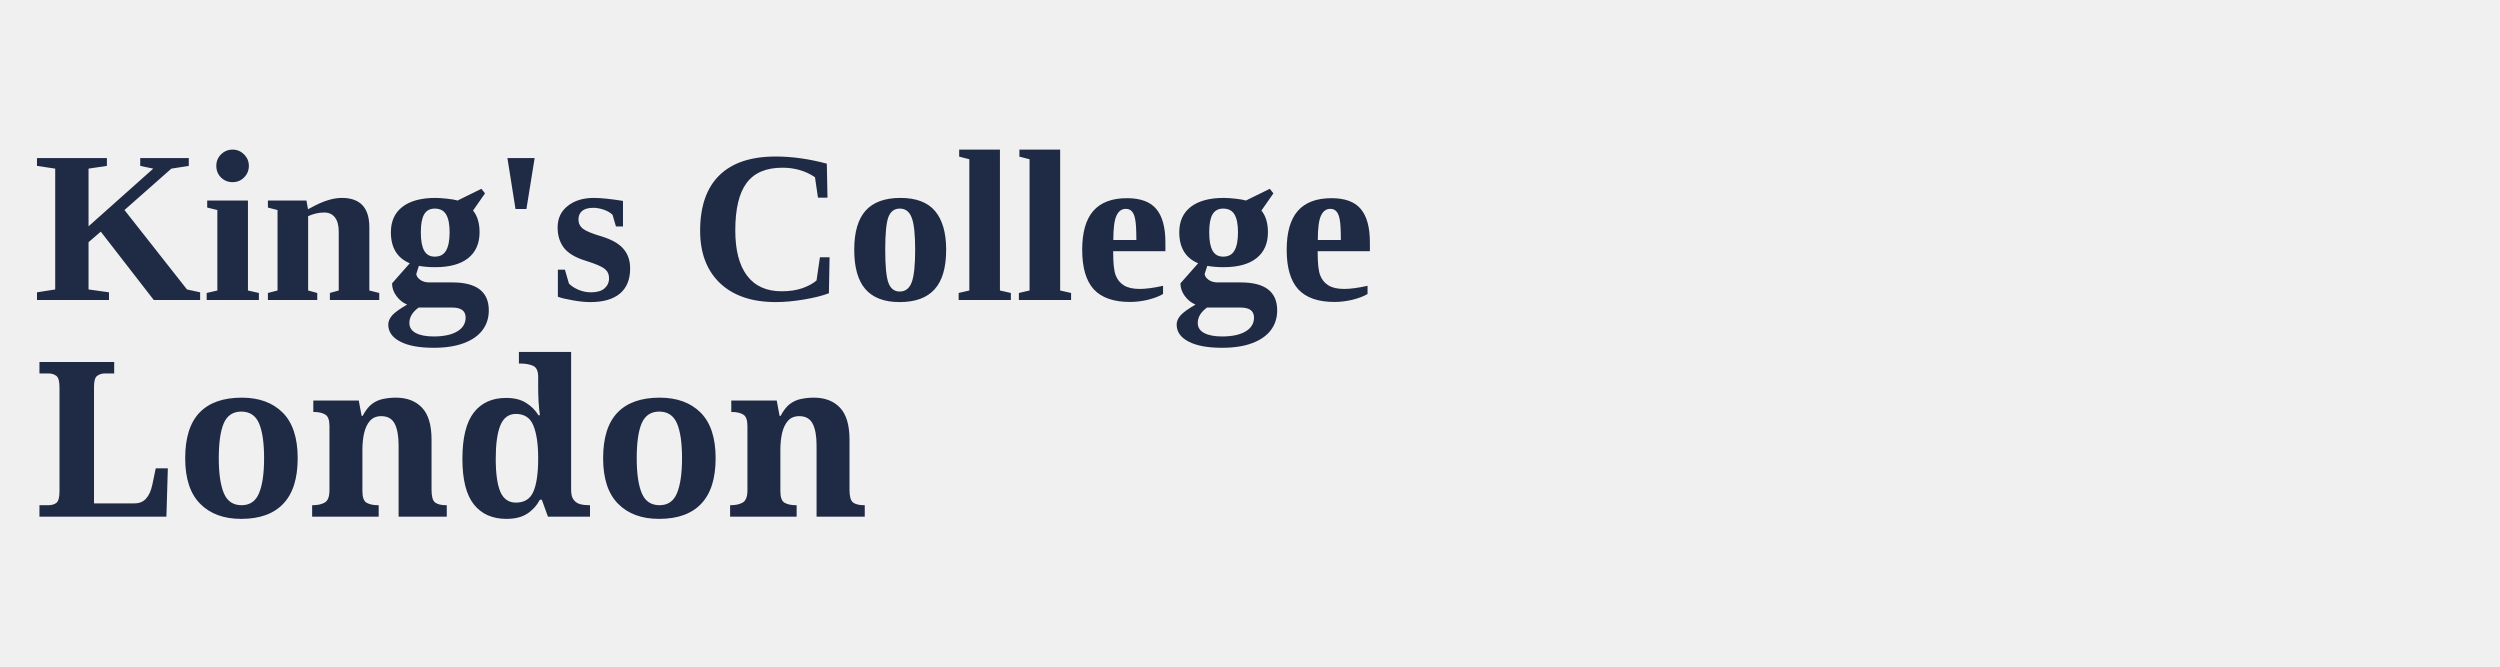
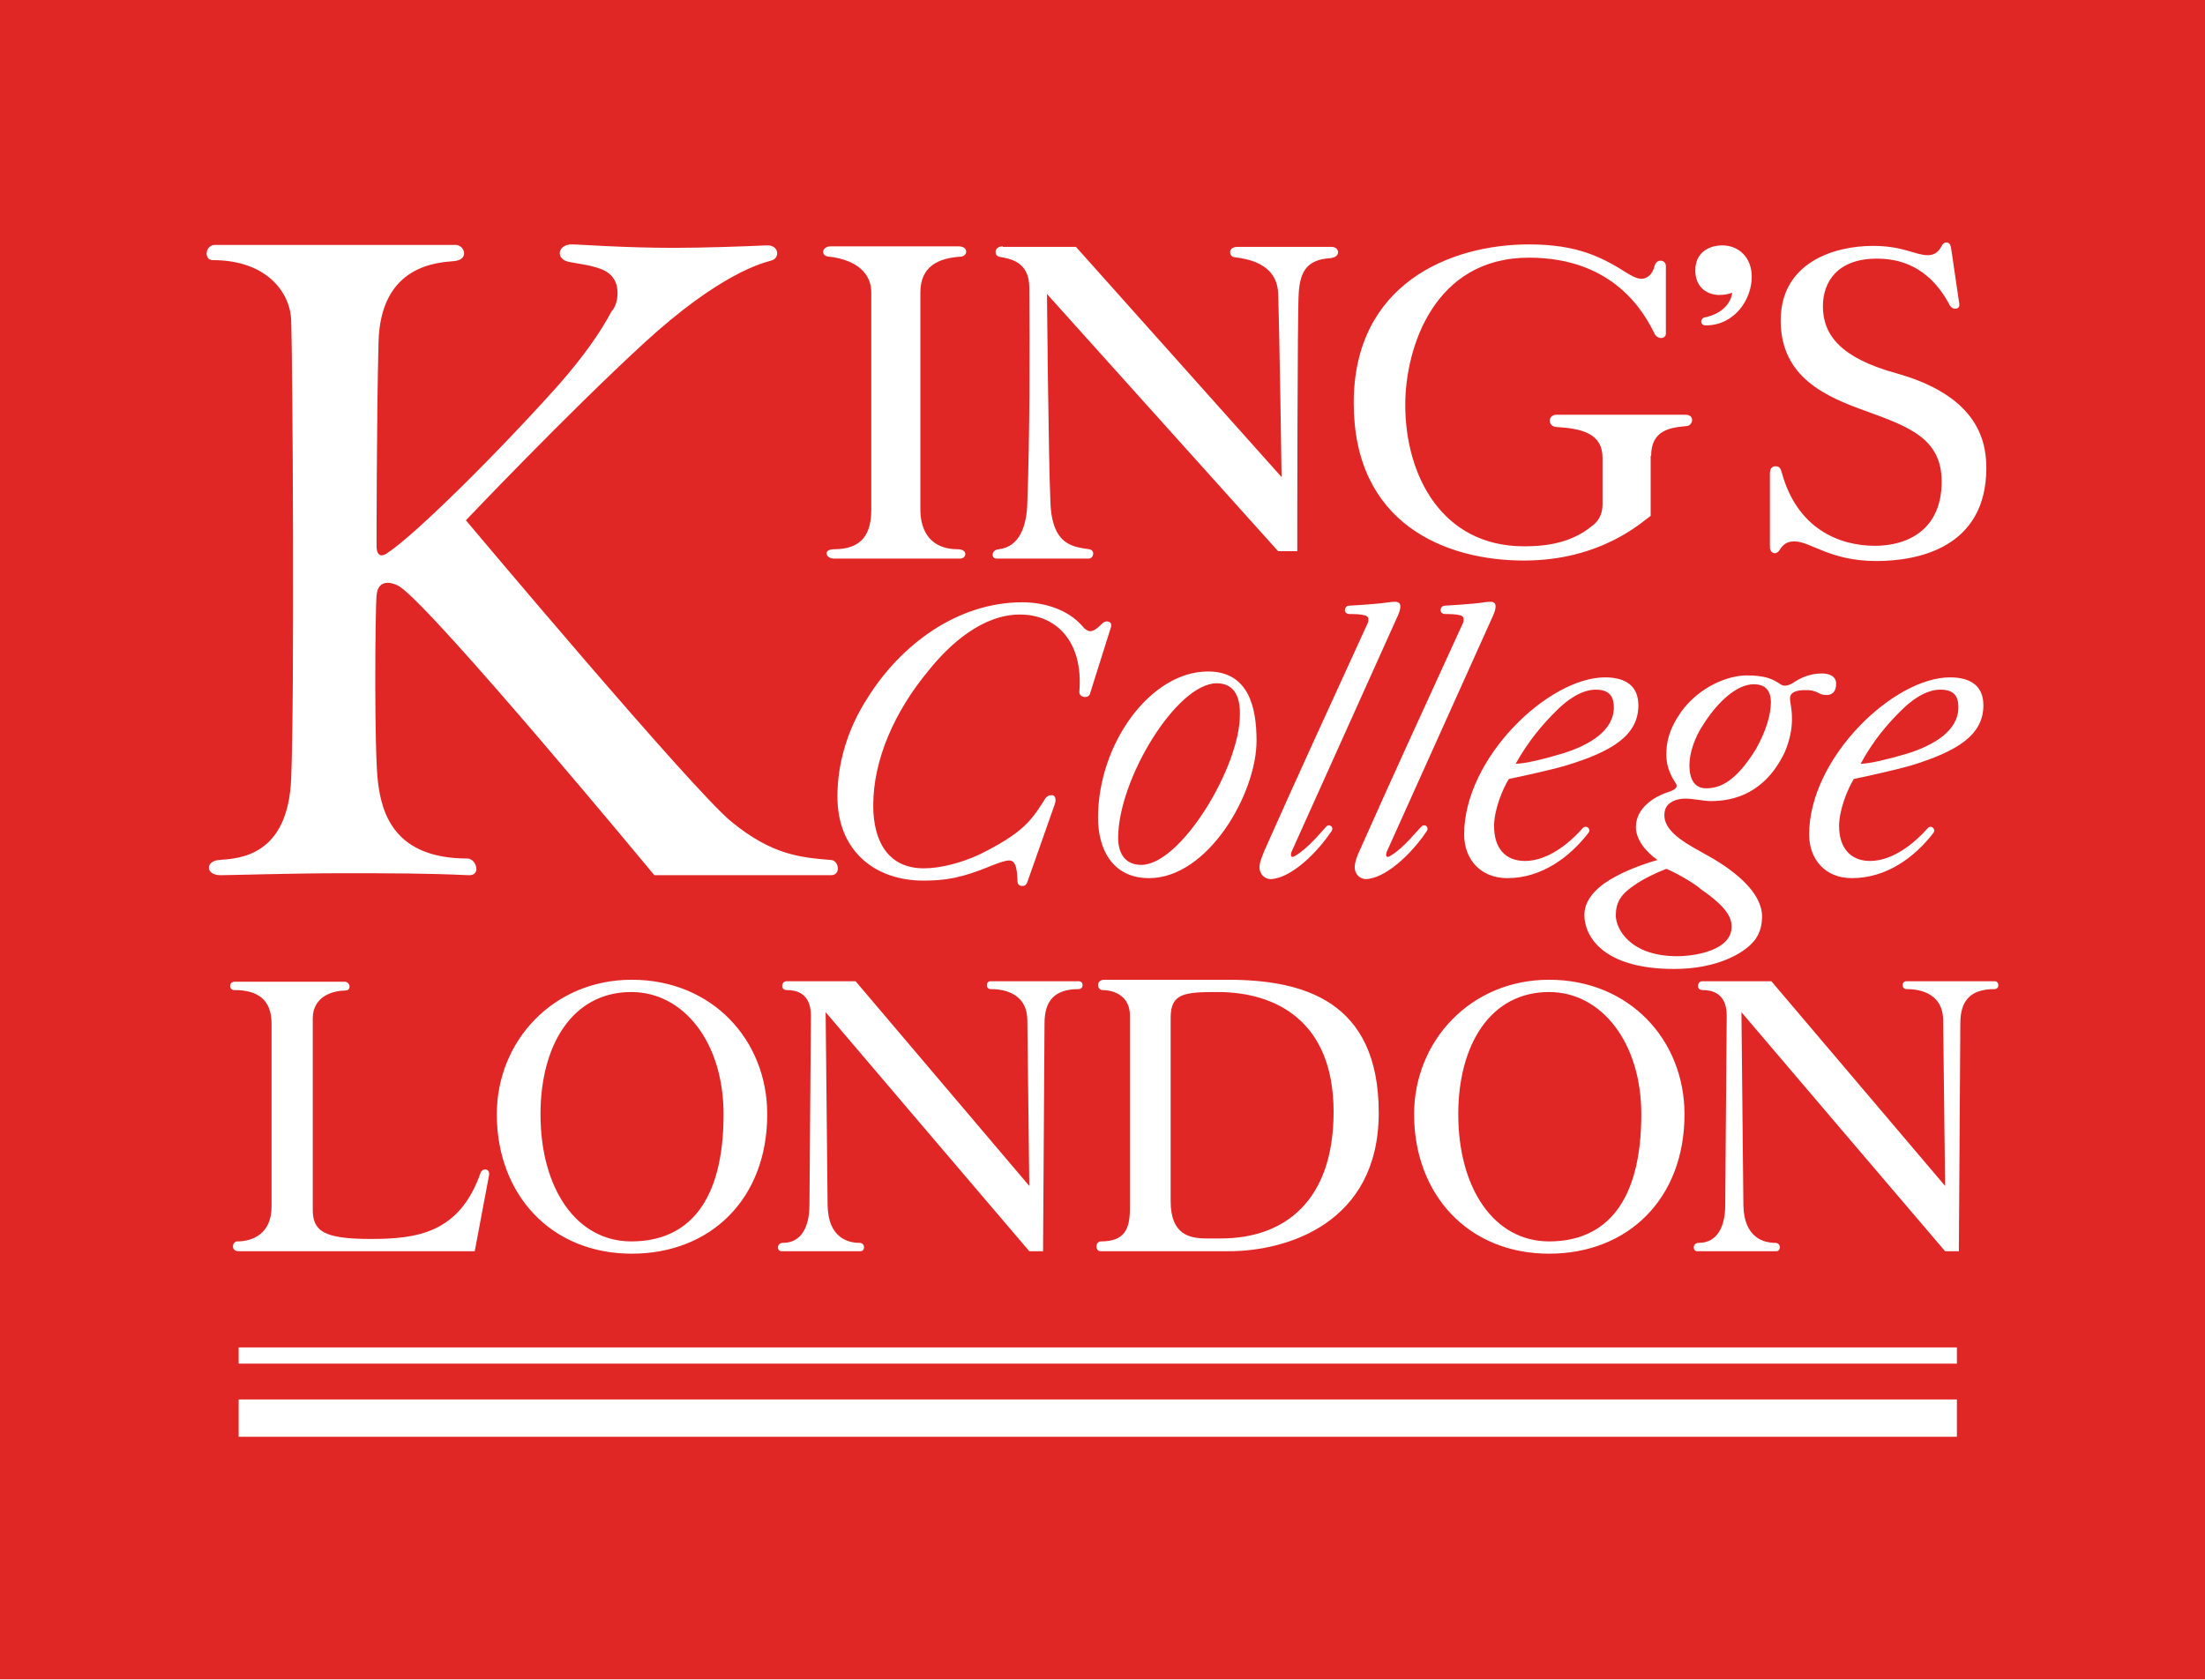
- <svg xmlns="http://www.w3.org/2000/svg" viewBox="0 0 300 80" role="img" aria-label="King's College London">
-   <text x="4" y="36" font-family="Georgia,'Times New Roman',serif" font-size="26" font-weight="700" fill="#1f2a44">King's College</text>
-   <text x="4" y="62" font-family="Georgia,serif" font-size="26" font-weight="700" fill="#1f2a44">London</text>
+ <svg xmlns="http://www.w3.org/2000/svg" width="923" height="703">
+   <path fill="#E12726" d="M0 0h923v703H0z" />
+   <path fill="#FFF" fill-rule="evenodd" d="M798.593 315.43c-7.6 2.26-16.02 4.32-19.72 4.32 4.93-9.25 11.1-16.65 17.26-22.61 3.7-3.7 9.86-8.42 16.03-8.42 5.34 0 7.6 2.26 7.6 7.4 0 9.86-10.28 15.82-21.17 19.31zm10.689 33.3c1.23-1.65-1.029-3.91-2.67-1.65-5.14 5.76-14.18 13.359-23.83 13.359-8.219 0-12.949-5.549-12.949-14.59 0-6.78 3.5-15.41 6.17-19.729 5.96-1.23 17.87-3.91 23.62-5.55 19.521-5.96 30.61-12.74 30.61-25.28 0-8.63-5.951-11.71-13.971-11.71-23.619 0-58.96 33.7-58.96 65.76 0 10.28 6.58 18.29 17.88 18.29 14.791 0 26.501-9.04 34.1-18.9zm9.25-219.49c.82 0 1.841-.61 1.641-1.85l-3.5-23.83c-.41-1.65-1.02-2.06-2.05-2.06-.62 0-1.229.41-1.851 1.44-1.029 2.05-2.67 3.9-5.75 3.9-5.34 0-10.27-3.9-23.01-3.9-16.64 0-38.62 7.19-38.62 31.24 0 24.04 19.311 32.06 35.95 38.01 17.46 6.38 31.43 11.31 31.43 29.39 0 20.35-14.379 26.92-27.939 26.92-15 0-32.66-7.19-39.03-30.82-.621-2.06-1.23-2.47-2.67-2.47-1.23 0-2.26.82-2.26 3.08v30.63c0 1.84 1.029 2.67 2.049 2.67.82 0 1.65-.62 2.061-1.44 1.23-1.85 2.67-3.5 6.161-3.5 6.779 0 14.789 8.22 34.31 8.22 17.05 0 46.02-5.34 46.02-39.04 0-13.36-5.55-30.62-38.01-39.66-23.01-6.38-30.41-16.03-30.41-27.95 0-10.07 5.96-19.94 22.601-19.94 8.22 0 21.569 2.26 30.609 19.729 1.029 1.231 1.649 1.231 2.268 1.231zm-98.82-5.75c2.46 0 4.931-.62 5.34-1.03-.21 3.5-3.29 8.84-11.71 10.48-.62.21-1.23.83-1.23 1.65s.61 1.64 1.851 1.64c12.319 0 19.31-11.1 19.31-20.34 0-8.22-5.549-13.16-12.33-13.16-4.93 0-11.299 2.47-11.299 10.48-.001 7.4 5.338 10.28 10.068 10.28zm21.569 170.57c0 5.14-2.049 12.13-6.369 19.73-8.42 13.56-15 16.23-20.75 16.23-4.93 0-6.98-3.9-6.98-9.65 0-4.94 2.051-11.51 5.95-17.27 5.761-9.04 13.771-16.64 20.96-16.64 4.721 0 7.189 2.46 7.189 7.6zm-39.239 106.251c-19.72 0-25.681-11.511-25.681-17.061 0-5.34 2.061-8.84 7.601-12.54 3.7-2.67 9.25-5.34 13.56-6.979 4.931 2.049 12.121 6.369 14.59 8.629 10.681 7.4 12.73 11.711 12.73 15.621 0 9.859-15.199 12.33-22.8 12.33zm62.451-109.331c2.06 0 4.109-1.03 4.109-4.73 0-3.29-3.08-4.31-5.959-4.31-3.281 0-7.391.82-11.711 3.69-1.021.83-3.69 2.06-5.341 1.03-3.279-2.26-6.369-3.9-14.379-3.9-8.011 0-19.721 4.73-27.32 15-5.341 7.6-6.371 12.95-6.371 18.29s2.26 9.25 3.7 11.51c.41.61.61.82.61 1.44 0 1.23-1.641 2.05-4.311 2.87-4.72 1.65-12.74 6.17-12.74 14.39 0 5.34 4.32 10.48 9.041 13.77 0 0-9.86 2.671-17.67 6.99-6.16 3.28-12.94 8.631-12.94 16.021 0 8.64 7.399 22.61 37.601 22.61 17.67 0 28.76-6.371 33.07-11.301 3.289-3.699 3.699-8.02 3.699-10.689 0-9.66-10.68-18.7-22.391-25.28-7.6-4.31-18.489-9.45-18.489-17.05 0-2.06.61-4.11 2.67-5.35 1.44-1.02 3.7-1.64 6.159-1.64 3.291 0 7.601 1.03 10.681 1.03 9.66 0 22.601-3.29 30.819-20.35 2.061-4.73 3.08-9.66 3.08-13.77 0-5.34-.818-6.57-.818-9.04 0-2.05 2.06-3.29 6.16-3.29 5.551-.201 5.551 2.059 9.041 2.059zm-110.321 24.45c-7.6 2.26-15.82 4.32-19.72 4.32 5.14-9.25 11.3-16.65 17.46-22.61 3.699-3.7 9.859-8.42 16.029-8.42 5.131 0 7.601 2.26 7.601 7.4 0 9.86-10.271 15.82-21.37 19.31zm10.689 33.3c1.431-1.65-1.029-3.91-2.68-1.65-5.13 5.76-14.17 13.359-23.83 13.359-8.42 0-12.939-5.549-12.939-14.59 0-6.78 3.49-15.41 6.17-19.729 5.949-1.23 18.07-3.91 23.62-5.55 19.72-5.96 30.61-12.74 30.61-25.28 0-8.63-5.961-11.71-13.971-11.71-23.62 0-58.96 33.7-58.96 65.76 0 10.28 6.78 18.29 18.08 18.29 14.581 0 26.291-9.04 33.9-18.9zm-52.189-89.4c0 .62-.2 1.64-.82 2.67-14.379 31.44-28.76 62.68-42.729 94.12-.82 1.649-2.05 4.729-2.05 6.989 0 2.67 2.05 4.931 4.72 4.931 1.44 0 3.29-.61 4.521-1.021 7.81-3.09 16.029-11.72 20.959-19.119 1.021-1.641-.819-3.08-2.06-2.051-2.05 1.851-7.601 9.25-13.351 12.53-1.029.62-2.06.62-1.439-1.64l44.58-99.05c.82-1.85 1.029-2.88 1.029-3.91 0-1.23-.819-1.85-2.06-1.85-2.05 0-4.72.62-7.8.82-2.67.21-7.4.62-11.51.83-1.02 0-1.641 1.02-1.641 1.85 0 1.02.82 1.64 2.051 1.64 2.06 0 4.32 0 6.58.62.82.411 1.02 1.021 1.02 1.641zm78.48-68.43c0-10.9 8.01-11.92 15-12.54 2.67-.41 3.289-4.73-.621-4.73h-54.029c-3.7 0-3.7 4.94 0 5.14 10.68.62 19.311 2.67 19.311 12.95v19.52c0 4.32-2.051 7.4-4.521 9.04-9.44 7.81-21.36 8.43-28.351 8.43-34.31 0-49.709-29.59-49.709-59.19 0-24.04 12.119-61.65 51.77-61.65 35.54 0 48.279 23.02 52.59 31.85 1.439 2.68 4.73 2.06 4.73 0v-28.35c0-2.68-3.91-3.29-4.73 0-.82 3.28-2.88 5.34-5.55 5.34-2.05 0-4.72-1.65-5.75-2.26-10.681-6.78-20.95-12.13-41.29-12.13-32.87 0-73.34 16.439-73.34 66.38 0 50.35 38 65.97 71.279 65.97 32.67 0 49.931-16.65 53.011-18.7V190.9h.2zm-118.33 68.43c0 .62-.211 1.64-.82 2.67-14.381 31.44-28.76 62.68-42.731 94.12-.619 1.649-2.06 4.729-2.06 6.989 0 2.67 2.06 4.931 4.729 4.931 1.44 0 3.291-.61 4.521-1.021 7.801-3.09 16.021-11.72 20.951-19.119 1.029-1.641-.82-3.08-2.051-2.051-1.85 1.851-7.6 9.25-13.359 12.53-1.021.62-2.051.62-1.431-1.64l44.581-99.05c.82-1.85 1.02-2.88 1.02-3.91 0-1.23-.82-1.85-2.26-1.85-2.051 0-4.721.62-7.801.82-2.67.21-7.399.62-11.51.83-1.02 0-1.641 1.02-1.641 1.85 0 1.02.82 1.64 2.051 1.64 2.061 0 4.32 0 6.58.62 1.02.411 1.231 1.021 1.231 1.641zm-63.481 26.72c8.01 0 9.86 6.78 9.66 13.35 0 21.58-24.66 62.68-41.3 62.68-6.78 0-9.65-4.93-9.65-11.301 0-24.449 24.45-64.729 41.29-64.729zm-3.699-4.94c-24.031 0-46.011 30.21-46.011 61.25 0 12.74 5.75 25.271 21.36 25.271 24.65 0 44.99-35.34 44.99-57.54 0-13.971-3.291-28.981-20.339-28.981zm-85.871-177.97c-3.7 0-3.7 3.7-1.64 4.32 4.1.82 12.73 1.64 12.73 12.95.21 26.51.21 61.44-.82 89.8-.2 10.07-3.29 18.71-11.91 19.73-3.29.21-3.29 3.91-1.03 3.91h38.621c2.059 0 2.879-3.5.209-3.91-5.959-1.02-15.62-1.02-16.229-19.73-.82-18.29-1.44-87.13-1.44-87.13l96.76 107.68h8.011s0-100.69.621-108.3c.609-8.83 3.49-13.77 13.139-14.38 4.73-.41 3.91-4.73.621-4.73h-39.241c-4.72 0-3.49 4.32-1.439 4.32 4.319.61 17.67 2.05 18.289 15 .621 18.7 1.44 77.06 1.44 77.06l-86.08-96.38h-30.61v-.21zM454.28 291.8c1.031 0 1.851-.62 2.061-1.64l8.62-27.34c.62-1.64-.2-2.67-1.64-2.67-.61 0-1.23.21-1.85.82-1.641 1.65-3.49 3.29-5.131 3.29-.82 0-1.65-.61-2.47-1.23-7.6-9.45-19.93-10.89-25.88-10.89-27.331 0-50.951 17.88-64.721 39.87-8.42 12.94-12.73 27.33-12.73 41.51 0 22.6 15.61 35.14 35.95 35.14 9.04 0 16.02-1.03 28.35-6.17 2.67-1.02 5.75-2.26 7.6-2.26 3.08 0 3.29 4.529 3.49 8.64 0 1.64 1.03 2.05 2.06 2.05.82 0 1.64-.41 2.05-1.65l11.51-32.669c.82-2.67-.21-3.7-1.24-3.7-1.64 0-2.46.62-3.69 2.88-5.14 8.01-8.84 13.15-26.71 21.99-7.6 3.49-16.23 5.75-23.22 5.75-15.2 0-21.16-11.709-21.16-26.299 0-19.32 9.04-39.46 23.01-56.31 8.84-11.1 22.6-23.64 38.42-23.64 15.2 0 26.5 11.31 24.86 32.06-.209 1.648 1.032 2.468 2.461 2.468zm-69.02-78.5v-90.84c0-11.3 8.01-14.38 16.64-15 3.28 0 3.69-4.32-.62-4.32h-53.62c-3.7 0-4.31 4.11-.61 4.32 8.01.82 17.66 4.73 17.66 15v90.84c0 10.07-3.7 16.64-15.61 16.64-4.73 0-3.49 3.91 0 3.91h52.8c2.67 0 3.49-3.91-1.03-3.91-11.3 0-15.61-7.6-15.61-16.64zM258.5 122.67c0 3.29-1.03 6.16-2.46 7.6-4.93 9.25-11.92 19.11-21.99 30.62-25.67 28.77-59.98 62.68-71.69 70.49-3.7 2.67-4.73 0-4.73-2.67 0-2.06 0-52.82.82-85.49.83-32.68 25.27-33.291 31.64-33.91 6.57-.62 4.31-6.78.62-6.78H90.039c-4.31 0-4.72 6.37-1.03 6.37 23.63 0 32.67 14.59 32.88 25.28.61 15.61 1.431 157.83 0 191.53-1.24 32.67-21.58 33.7-30.2 34.319-5.76.41-5.76 6.371.61 6.371 3.7 0 30.61-.82 49.92-.82 22.4 0 35.95 0 54.03.82 5.34.209 3.08-6.99-.61-6.99-30.41 0-35.75-18.7-37.39-31.65-1.65-12.74-1.23-71.51-.62-78.5.62-7.4 6.99-5.34 9.66-3.7C182.28 255.63 273.91 366.4 273.91 366.4h73.96c4.31 0 3.28-6.17 0-6.371-12.74-1.029-24.66-2.058-41.71-16.029-16.43-13.36-111.14-126.18-111.14-126.18s42.121-44.39 74.78-74.4c31.64-28.97 49.301-33.29 53-34.32 3.911-1.02 3.291-6.78-2.05-6.37-8.63.41-26.3 1.03-38.62 1.03-21.37 0-39.24-1.439-42.94-1.439-5.75 0-6.98 6.37-.62 7.399 4.32.82 8.43 1.23 12.95 2.88 5.34 2.05 6.98 5.96 6.98 10.07zm454.021 288.12c-2.06 0-2.67 3.7.2 3.7 3.29 0 10.07.82 10.07 10.68l-.62 79.33c0 8.63-3.08 15.82-11.09 15.82-2.67 0-2.67 3.5-.62 3.5h33.081c2.049 0 2.049-3.5-.41-3.5-4.73 0-13.15-2.051-13.361-15.82l-.818-80.76s84.64 99.46 85.26 100.08h5.75l.62-95.36c0-9.45 4.109-14.38 14.38-14.38 2.05 0 2.05-3.29 0-3.29h-36.979c-2.061 0-2.061 3.29 0 3.29 3.699 0 15.199.609 15.41 12.949l.819 69.461-72.73-85.7h-28.962zm-102.099 55.69c0-28.971 13.35-51.17 38-51.17 21.98 0 38.62 21.17 38.62 51.17 0 36.99-14.99 53.229-38.62 53.229-23.01.001-38-22.199-38-53.229zm38 58.37c33.08 0 56.7-23.02 56.7-58.369 0-31.03-23.011-56.311-56.7-56.311-32.87 0-56.49 25.689-56.49 56.311 0 33.289 22.39 58.369 56.49 58.369zM490.03 426c0-10.279 5.961-10.689 19.721-10.689 24.04 0 48.481 11.92 48.481 50.14 0 37.2-20.331 53.021-47.251 53.021h-5.75c-7.19 0-15.201-1.431-15.201-15.611V426zm-27.729-15.83c-3.7 0-3.09 4.32-.829 4.32 4.319 0 11.51 2.05 11.51 10.68v80.561c0 8.629-2.061 13.979-12.121 13.979-2.469 0-2.469 4.11-.209 4.11h53.83c23.619 0 62.65-11.311 62.65-57.95 0-47.271-32.04-55.7-63.271-55.7h-51.56zm-133.131.62c-2.05 0-2.67 3.7.21 3.7 3.29 0 10.06.82 10.06 10.68l-.61 79.33c0 8.63-3.08 15.82-11.1 15.82-2.67 0-2.67 3.5-.61 3.5h33.07c2.06 0 2.06-3.5-.41-3.5-4.72 0-13.15-2.051-13.35-15.82l-.82-80.76s84.641 99.46 85.25 100.08h5.76l.61-95.36c0-9.45 4.11-14.38 14.379-14.38 2.061 0 2.061-3.29 0-3.29H414.63c-2.05 0-2.05 3.29 0 3.29 3.7 0 15.21.609 15.41 12.949l.82 69.461-72.72-85.7h-28.97zm-102.92 55.69c0-28.971 13.35-51.17 38-51.17 21.99 0 38.63 21.17 38.63 51.17 0 36.99-15 53.229-38.63 53.229-23.01.001-38-22.199-38-53.229zm38.21 58.37c33.07 0 56.7-23.02 56.7-58.369 0-31.03-23.01-56.311-56.7-56.311-32.87 0-56.5 25.689-56.5 56.311-.001 33.289 22.4 58.369 56.5 58.369zm554.684 61.03H99.899v15.62h719.245v-15.62zm0-21.78H99.899v6.78h719.245v-6.78zM98.259 410.99c-2.67 0-2.47 3.699 0 3.5 9.66 0 15.41 4.109 15.41 13.97v76.66c0 11.51-8.01 14.59-14.38 14.59-2.06 0-2.88 4.11.61 4.11h98.82l5.96-31.65c.61-3.08-2.67-3.29-3.5-1.23-8.83 25.48-26.91 27.74-46.01 27.74-19.73 0-24.25-3.289-24.25-12.33v-79.94c0-9.66 9.041-11.721 13.561-11.721 2.88 0 2.06-3.699-.2-3.699H98.259z" clip-rule="evenodd" />
</svg>
